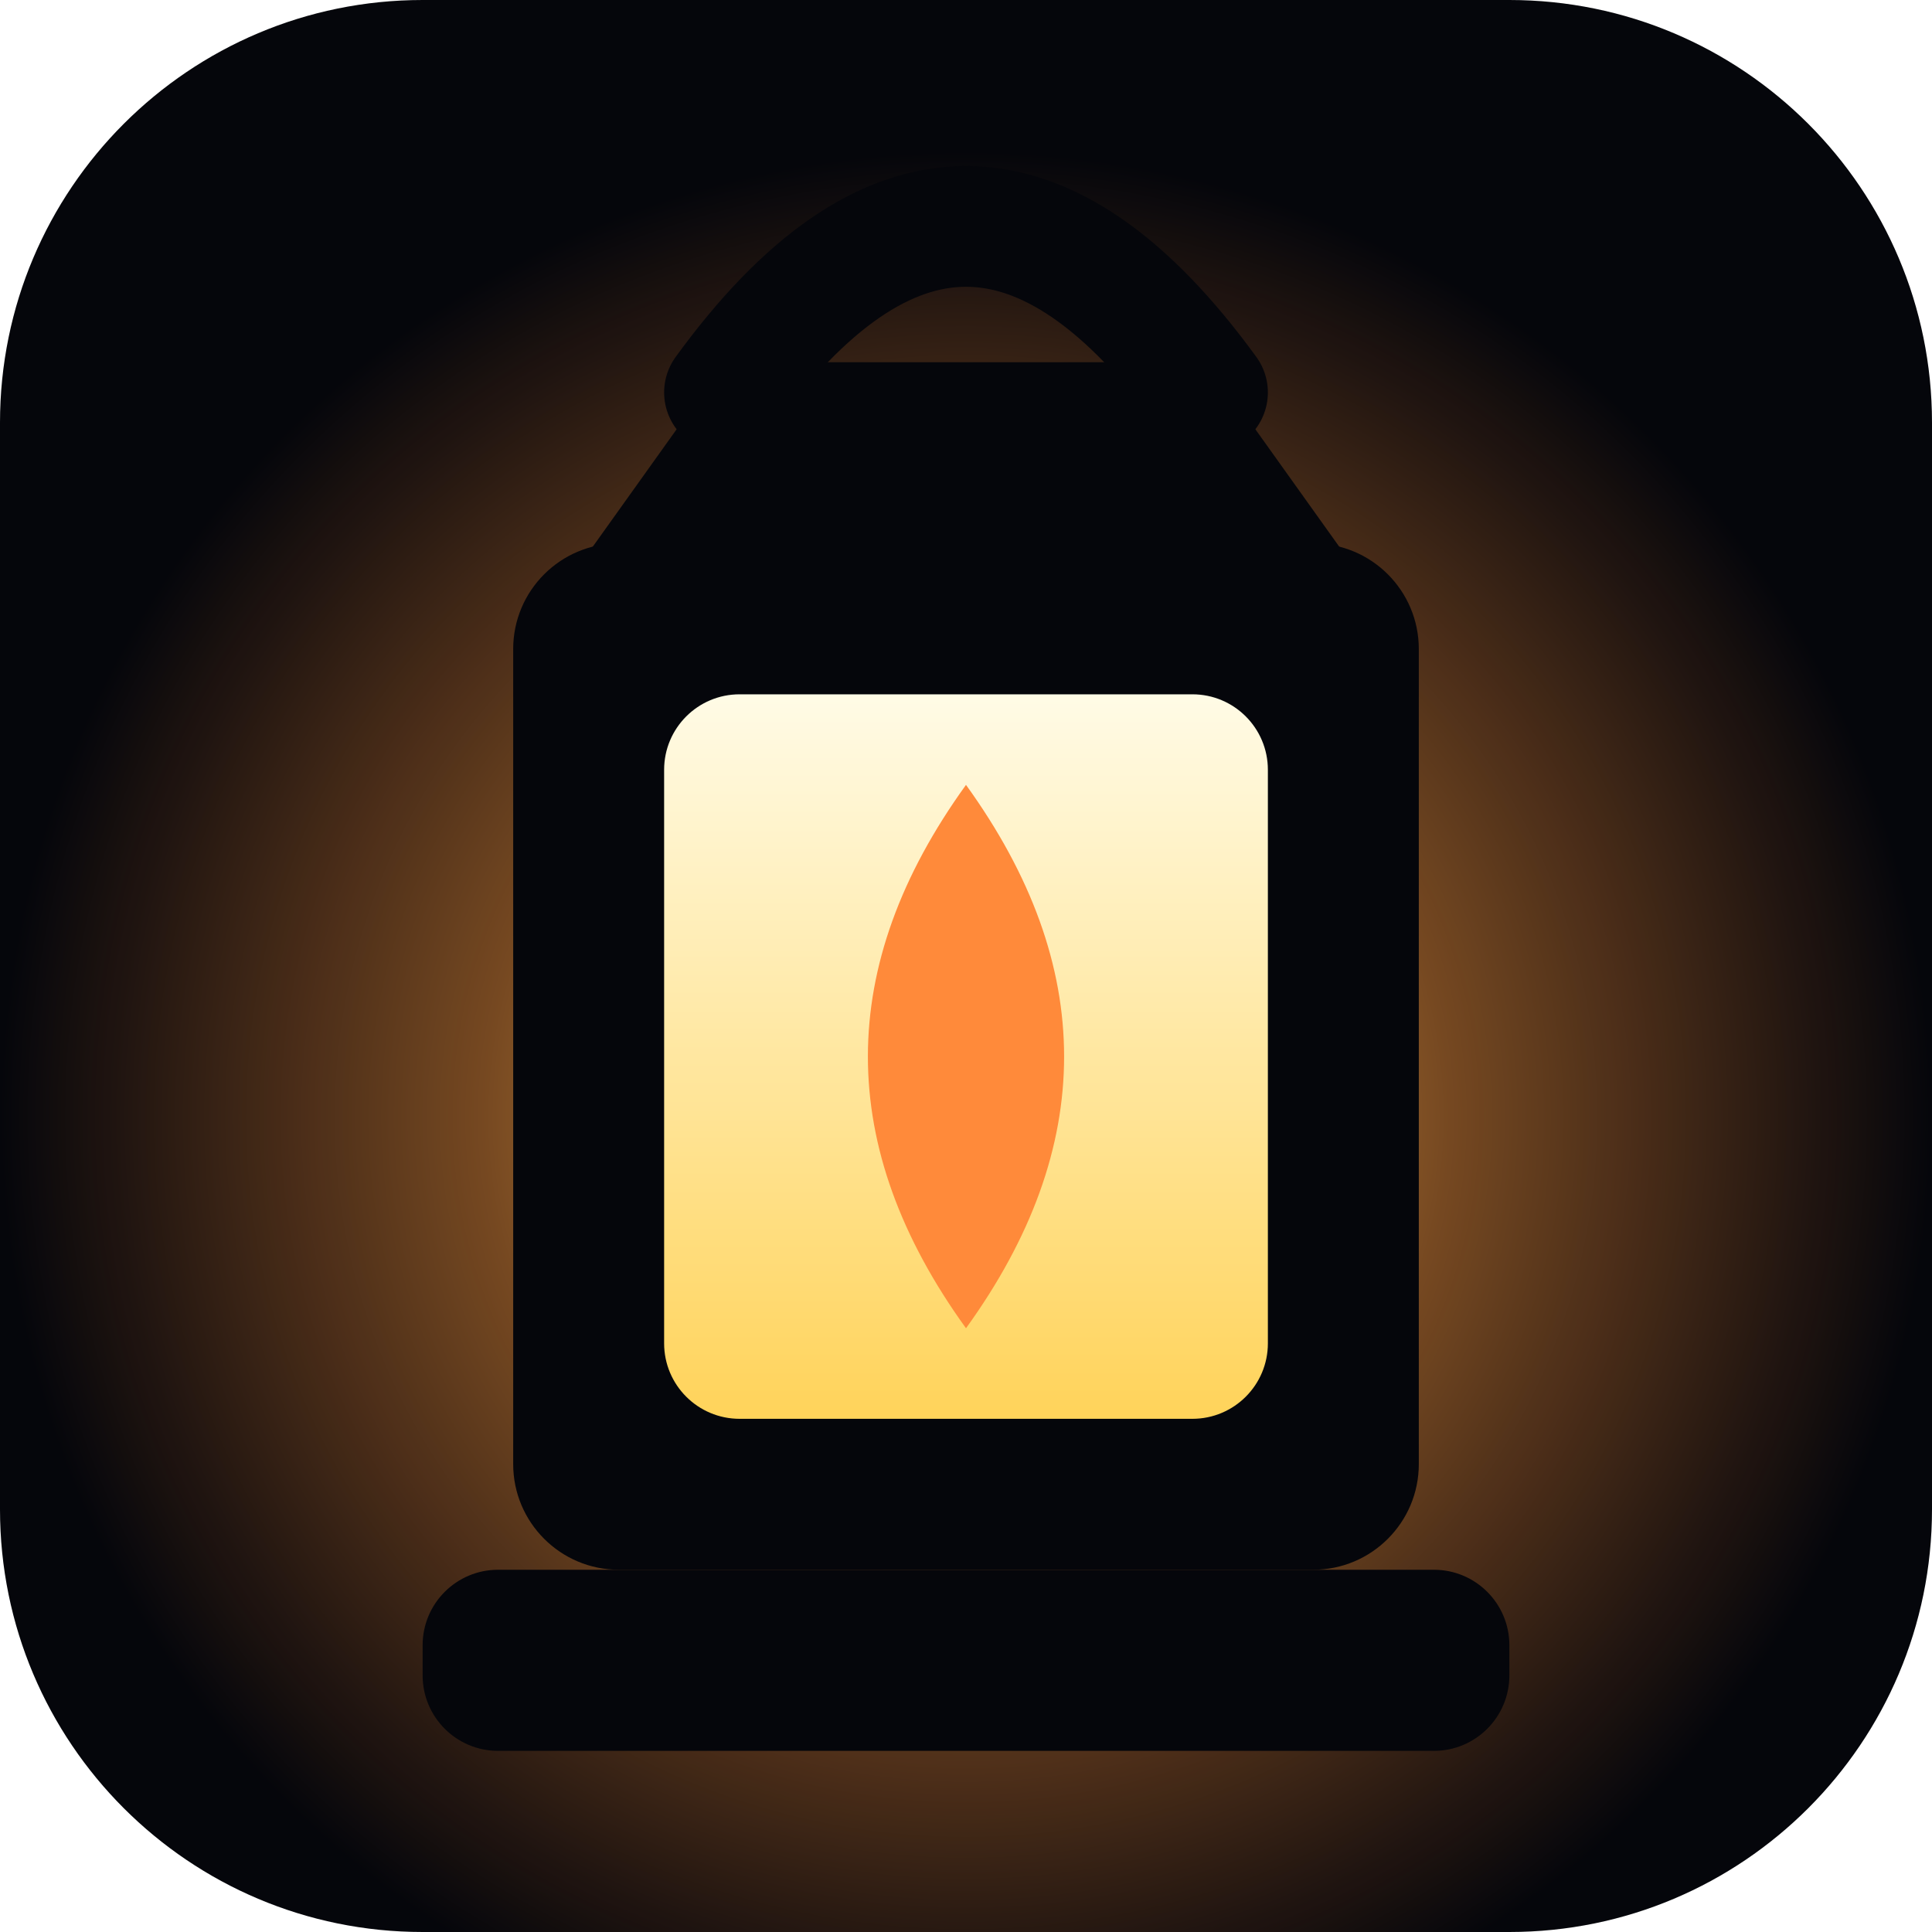
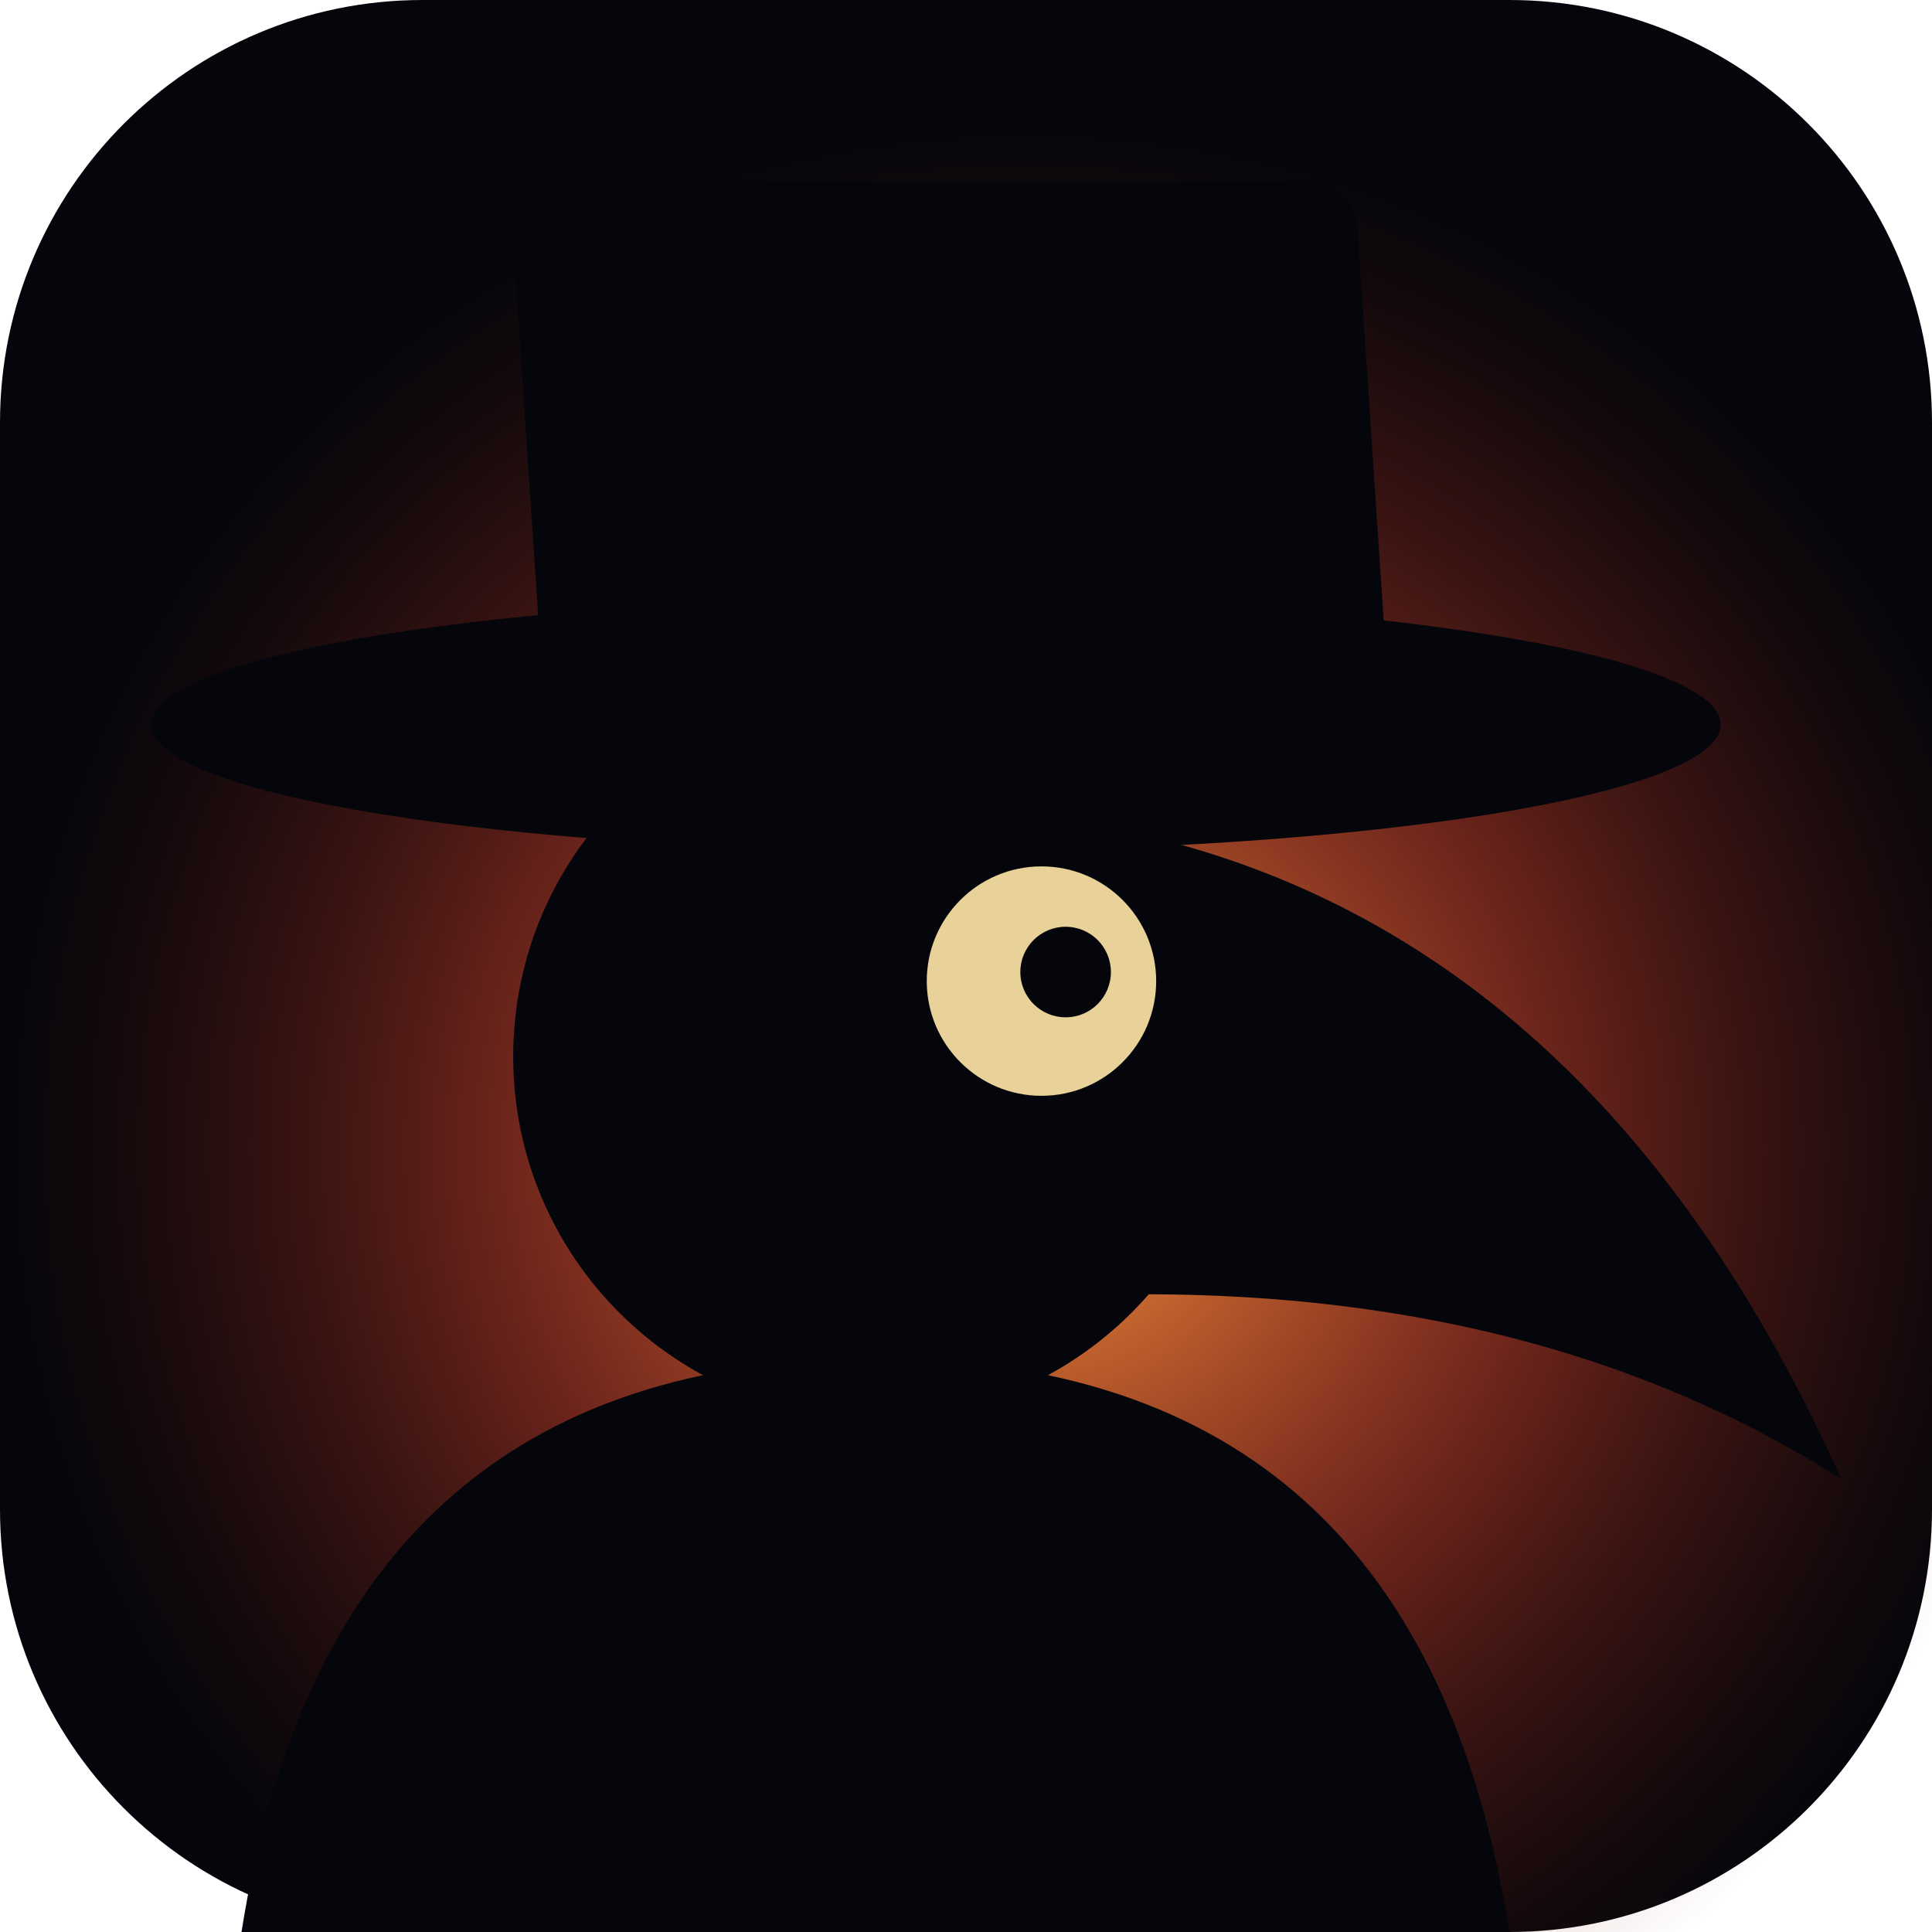
<svg xmlns="http://www.w3.org/2000/svg" viewBox="0 0 64 64">
  <defs>
-     <radialGradient id="glow" cx="32" cy="37" r="32" gradientUnits="userSpaceOnUse">
-       <stop offset="0" stop-color="#ffd35a" stop-opacity="1" />
-       <stop offset="0.5" stop-color="#ff9a3c" stop-opacity="0.45" />
-       <stop offset="1" stop-color="#ff8a3a" stop-opacity="0" />
+     <radialGradient id="glow" cx="34" cy="38" r="34" gradientUnits="userSpaceOnUse">
+       <stop offset="0" stop-color="#ff9a3c" stop-opacity="1" />
+       <stop offset="0.5" stop-color="#c8402a" stop-opacity="0.55" />
+       <stop offset="1" stop-color="#7a1a10" stop-opacity="0" />
    </radialGradient>
-     <linearGradient id="glass" x1="0" y1="0" x2="0" y2="1">
-       <stop offset="0" stop-color="#fffbe6" />
-       <stop offset="1" stop-color="#ffd35a" />
-     </linearGradient>
  </defs>
  <rect width="64" height="64" rx="14" fill="#05060b" />
-   <circle cx="32" cy="37" r="32" fill="url(#glow)" />
-   <path d="M24 13 Q32 2 40 13" fill="none" stroke="#05060b" stroke-width="4" stroke-linecap="round" />
-   <path d="M19 19 L45 19 L40 12 L24 12 Z" fill="#05060b" />
-   <rect x="17" y="18" width="30" height="34" rx="3.5" fill="#05060b" />
-   <rect x="22" y="23" width="20" height="24" rx="2.5" fill="url(#glass)" />
-   <path d="M32 26 Q38.5 35 32 44 Q25.5 35 32 26 Z" fill="#ff8a3a" />
-   <rect x="14" y="52" width="36" height="6" rx="2.5" fill="#05060b" />
+   <circle cx="34" cy="38" r="34" fill="url(#glow)" />
+   <path d="M19 6 L43 6 Q45 6 45 8 L46 23 L18 23 L17 8 Q17 6 19 6 Z" fill="#05060b" />
+   <ellipse cx="31" cy="24" rx="26" ry="4.2" fill="#05060b" />
+   <circle cx="29" cy="35" r="12" fill="#05060b" />
+   <path d="M34 27 Q52 29 61 49 Q50 42 34 43 Z" fill="#05060b" />
+   <path d="M8 64 Q11 45 29 45 Q47 45 50 64 Z" fill="#05060b" />
+   <circle cx="34.5" cy="32.5" r="3.8" fill="#e8d29a" />
+   <circle cx="35.3" cy="32.2" r="1.5" fill="#05060b" />
</svg>
